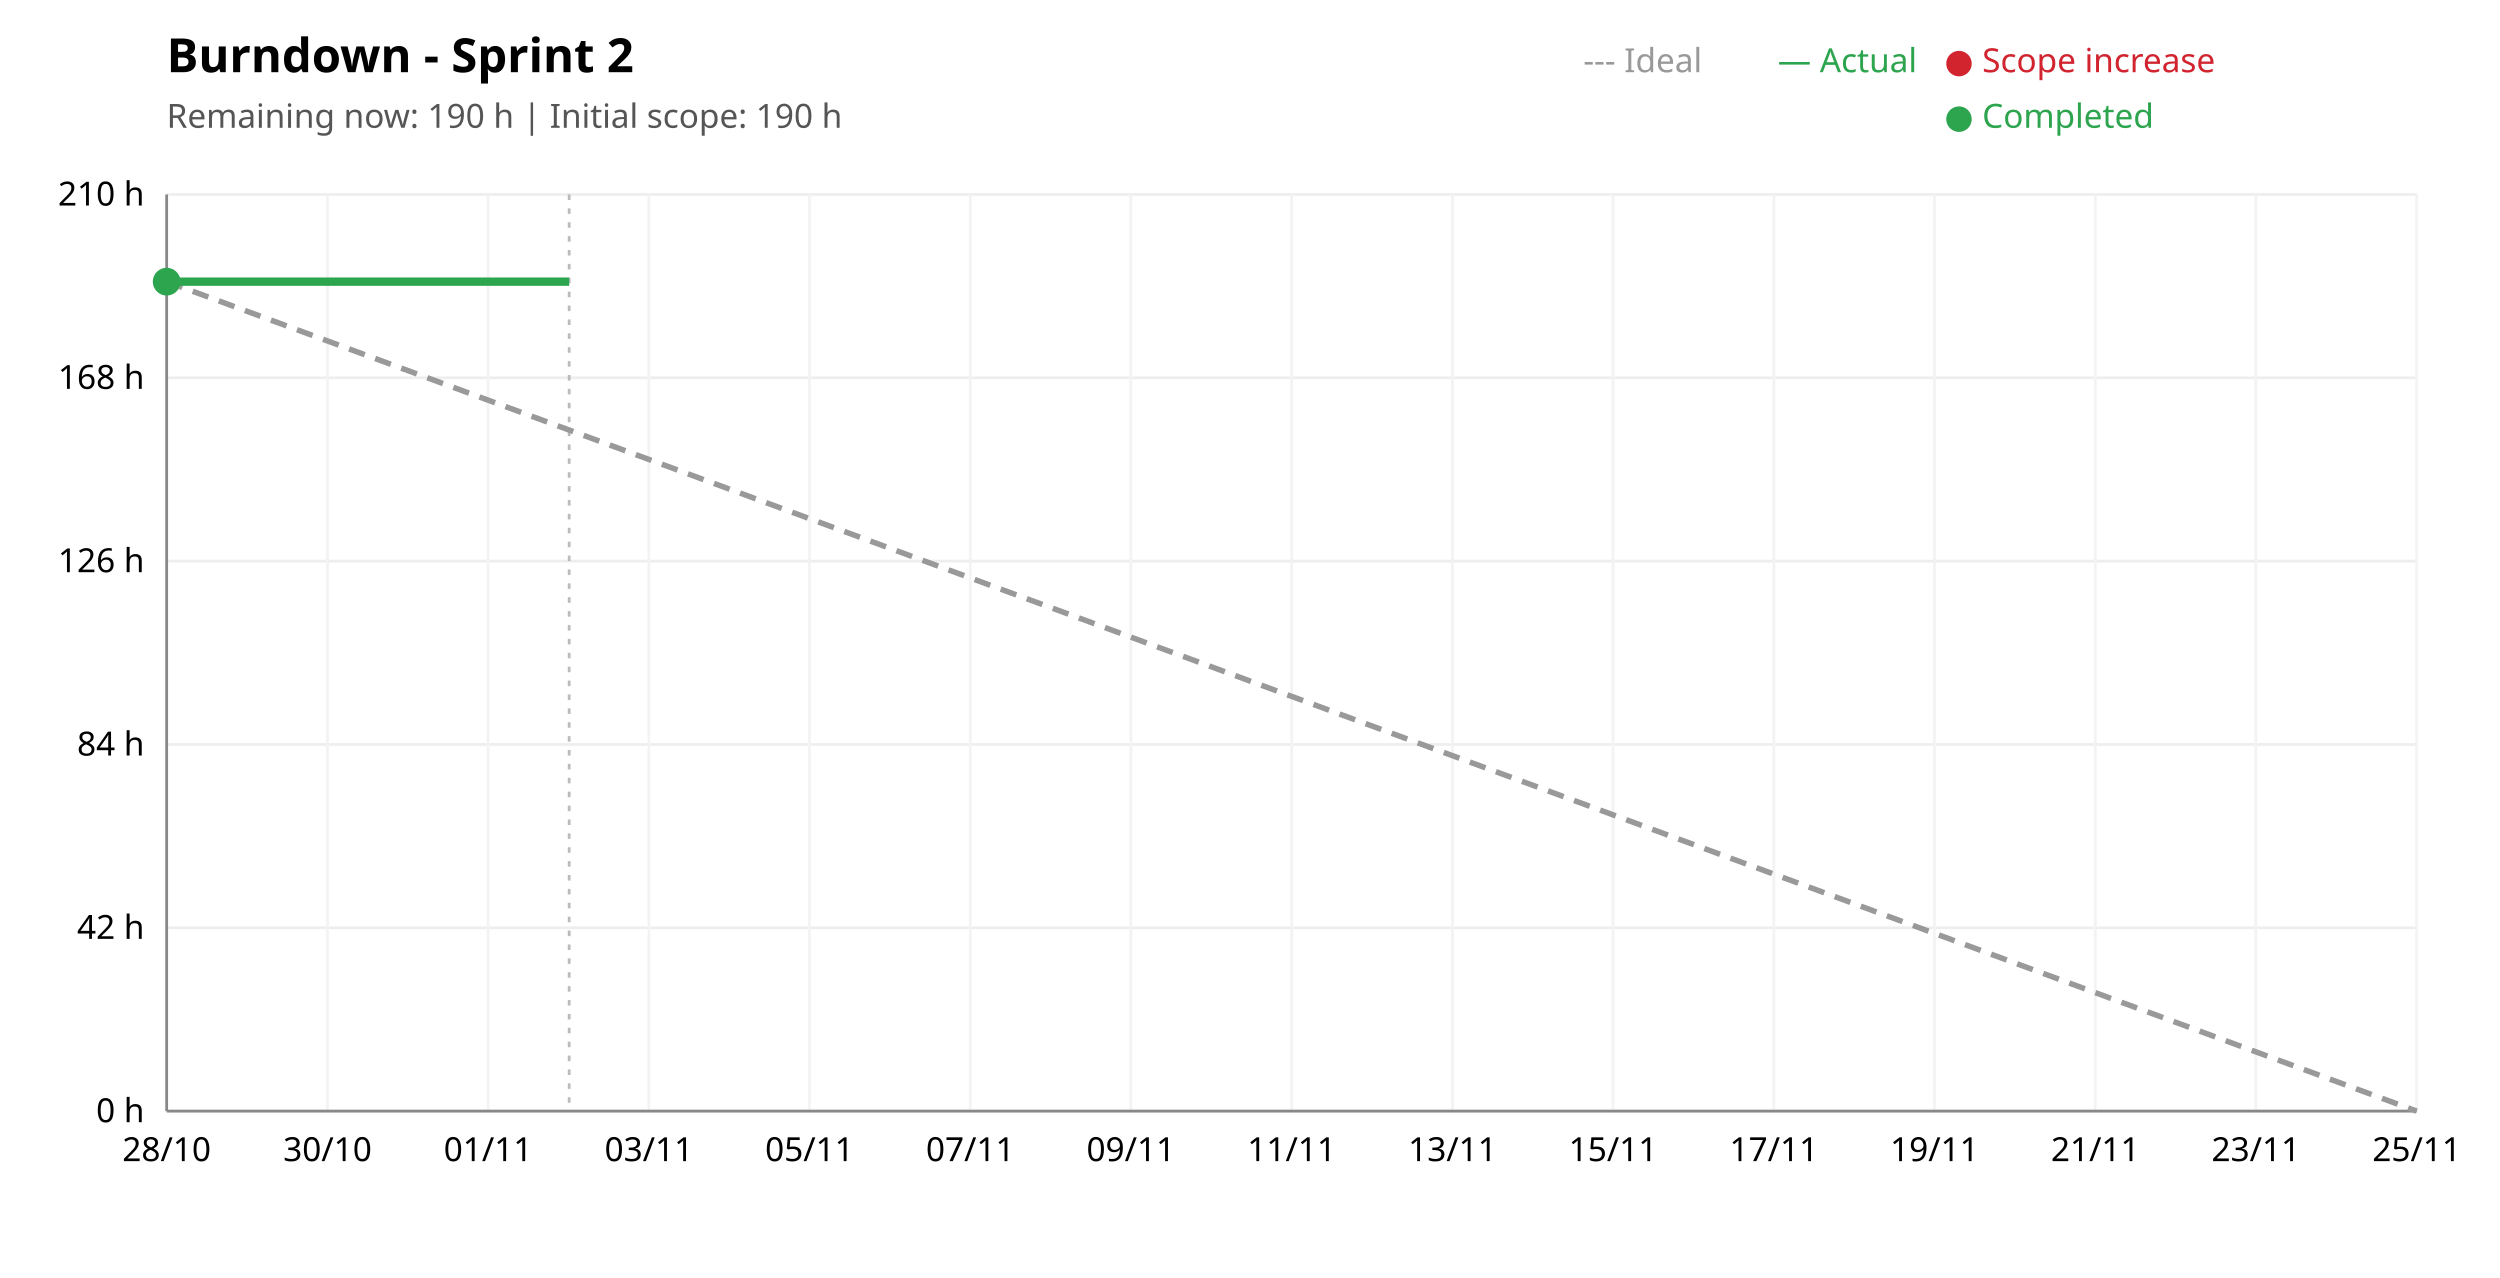
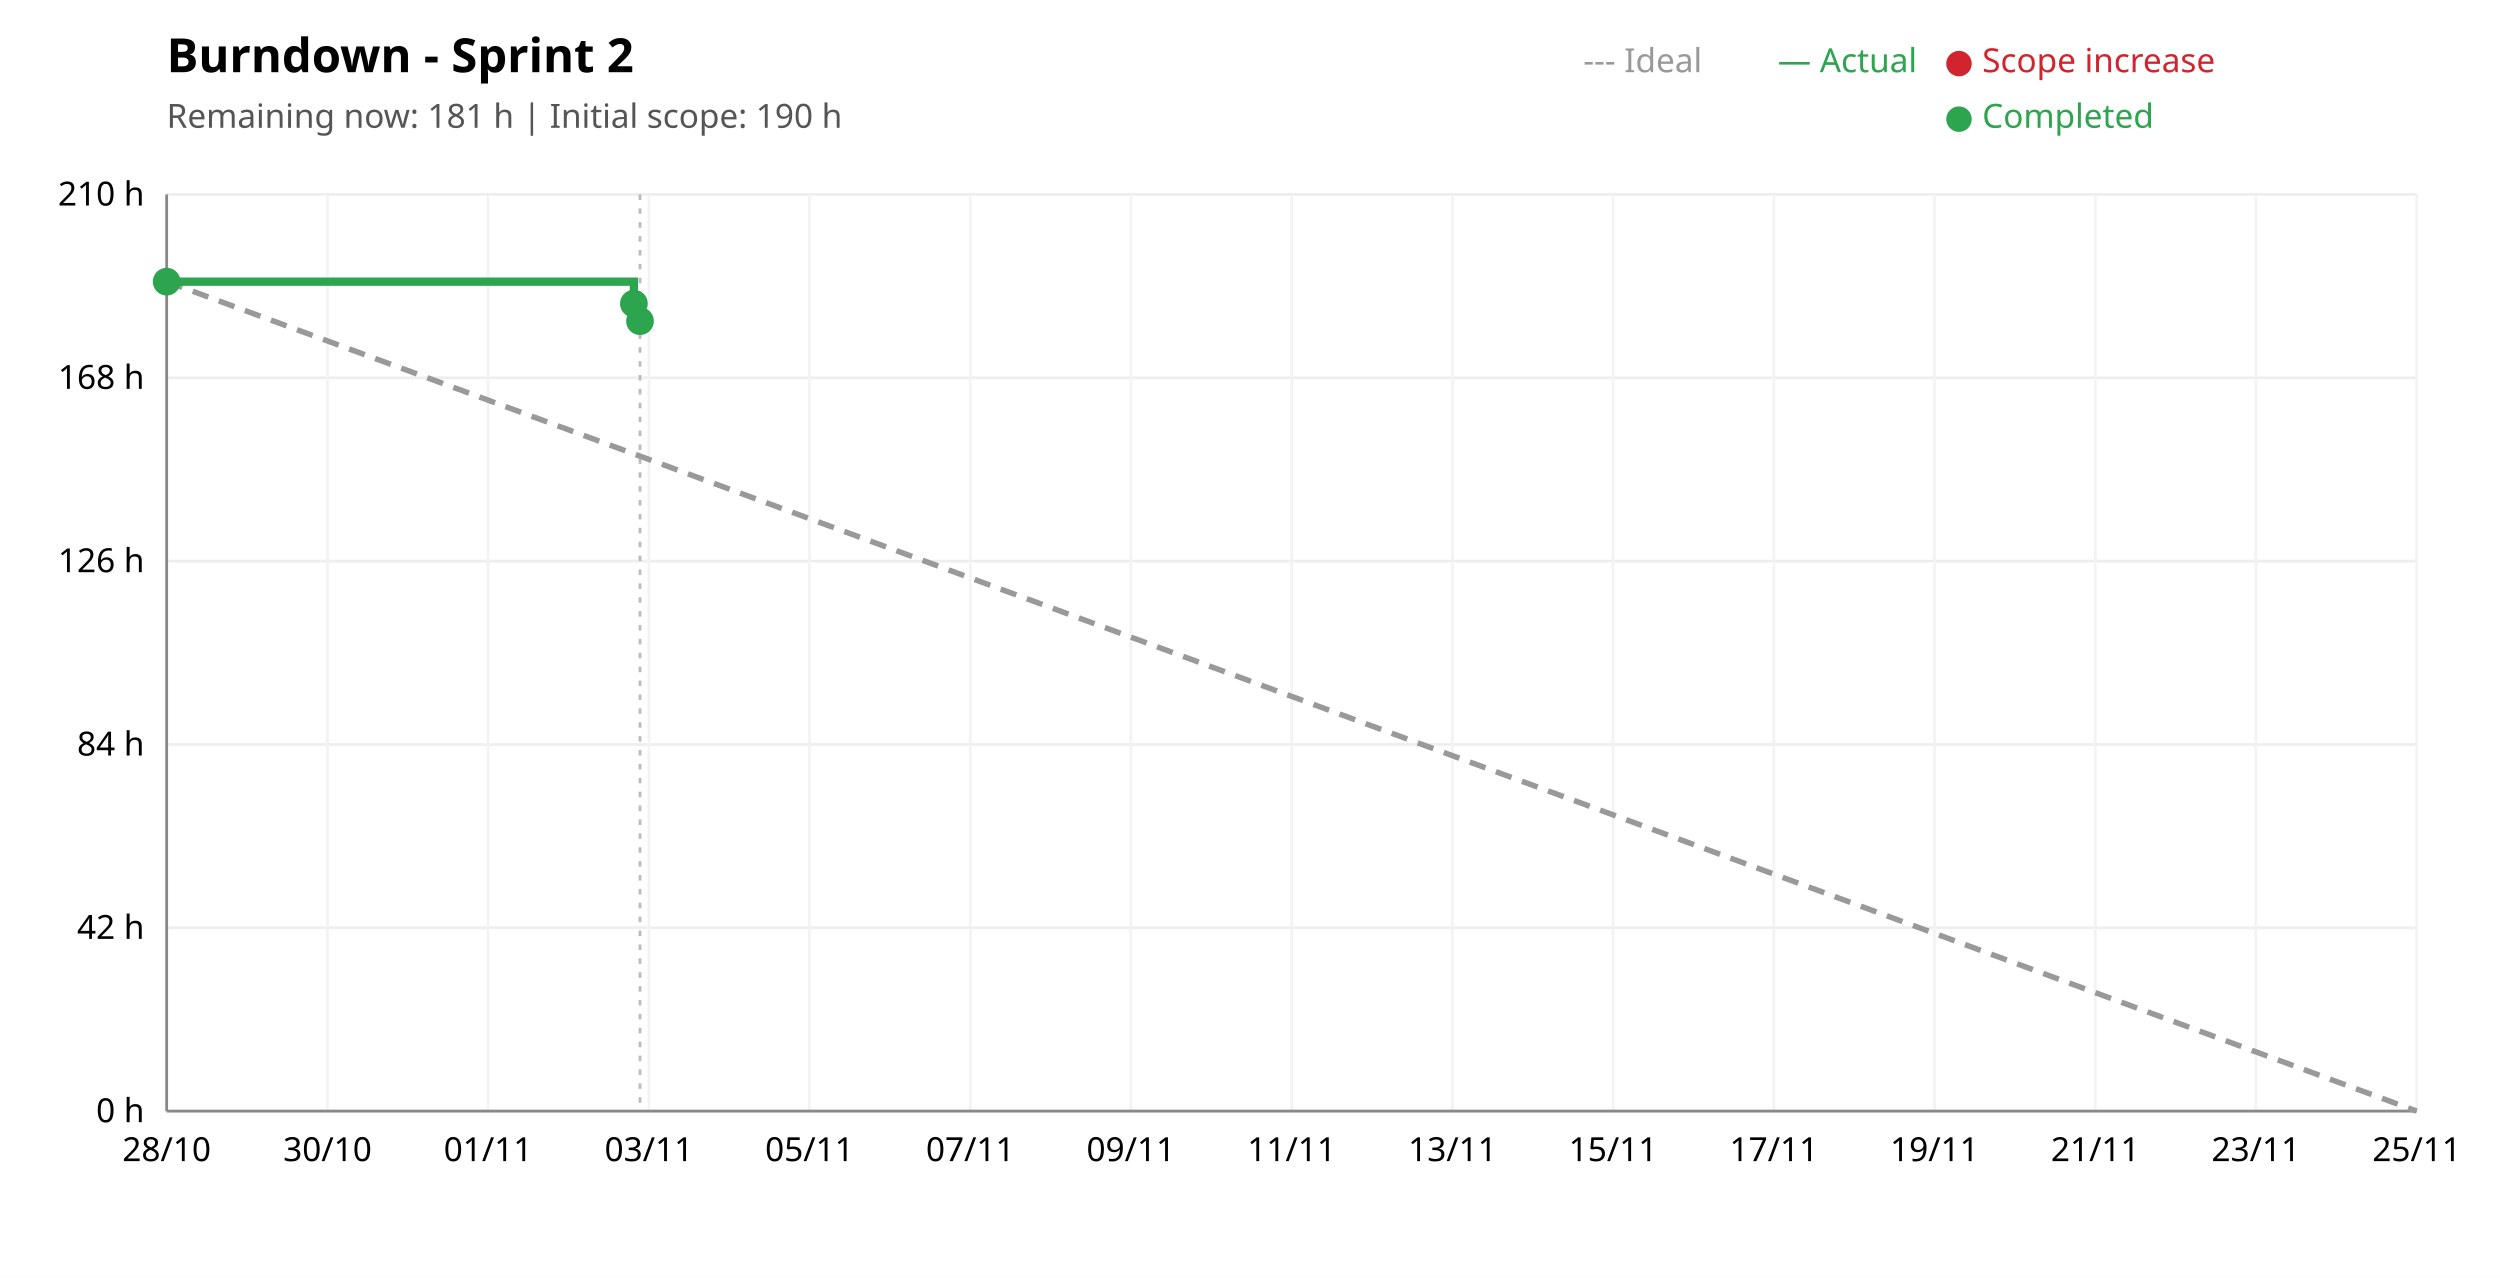
<svg xmlns="http://www.w3.org/2000/svg" width="900" height="460" font-family="sans-serif" font-size="12">
  <rect width="100%" height="100%" fill="white" />
  <text x="60" y="26" font-size="17" font-weight="bold">Burndown - Sprint 2</text>
-   <text x="60" y="46" fill="#555">Remaining now: 190 h  |  Initial scope: 190 h</text>
+   <text x="60" y="46" fill="#555">Remaining now: 181 h  |  Initial scope: 190 h</text>
  <line x1="60" y1="400.0" x2="870" y2="400.0" stroke="#eee" />
  <text x="52" y="404.0" text-anchor="end">0 h</text>
  <line x1="60" y1="334.0" x2="870" y2="334.0" stroke="#eee" />
  <text x="52" y="338.0" text-anchor="end">42 h</text>
  <line x1="60" y1="268.0" x2="870" y2="268.0" stroke="#eee" />
  <text x="52" y="272.0" text-anchor="end">84 h</text>
  <line x1="60" y1="202.0" x2="870" y2="202.0" stroke="#eee" />
  <text x="52" y="206.0" text-anchor="end">126 h</text>
  <line x1="60" y1="136.0" x2="870" y2="136.0" stroke="#eee" />
  <text x="52" y="140.0" text-anchor="end">168 h</text>
  <line x1="60" y1="70.0" x2="870" y2="70.0" stroke="#eee" />
  <text x="52" y="74.0" text-anchor="end">210 h</text>
  <line x1="60.0" y1="70" x2="60.0" y2="400" stroke="#f3f3f3" />
  <text x="60.0" y="418" text-anchor="middle">28/10</text>
  <line x1="117.9" y1="70" x2="117.9" y2="400" stroke="#f3f3f3" />
  <text x="117.9" y="418" text-anchor="middle">30/10</text>
  <line x1="175.7" y1="70" x2="175.7" y2="400" stroke="#f3f3f3" />
  <text x="175.7" y="418" text-anchor="middle">01/11</text>
  <line x1="233.6" y1="70" x2="233.6" y2="400" stroke="#f3f3f3" />
  <text x="233.6" y="418" text-anchor="middle">03/11</text>
  <line x1="291.4" y1="70" x2="291.4" y2="400" stroke="#f3f3f3" />
  <text x="291.4" y="418" text-anchor="middle">05/11</text>
  <line x1="349.3" y1="70" x2="349.3" y2="400" stroke="#f3f3f3" />
  <text x="349.3" y="418" text-anchor="middle">07/11</text>
  <line x1="407.1" y1="70" x2="407.1" y2="400" stroke="#f3f3f3" />
  <text x="407.1" y="418" text-anchor="middle">09/11</text>
  <line x1="465.0" y1="70" x2="465.0" y2="400" stroke="#f3f3f3" />
  <text x="465.0" y="418" text-anchor="middle">11/11</text>
  <line x1="522.9" y1="70" x2="522.9" y2="400" stroke="#f3f3f3" />
  <text x="522.9" y="418" text-anchor="middle">13/11</text>
  <line x1="580.7" y1="70" x2="580.7" y2="400" stroke="#f3f3f3" />
  <text x="580.7" y="418" text-anchor="middle">15/11</text>
  <line x1="638.6" y1="70" x2="638.6" y2="400" stroke="#f3f3f3" />
  <text x="638.6" y="418" text-anchor="middle">17/11</text>
  <line x1="696.4" y1="70" x2="696.4" y2="400" stroke="#f3f3f3" />
  <text x="696.4" y="418" text-anchor="middle">19/11</text>
  <line x1="754.3" y1="70" x2="754.3" y2="400" stroke="#f3f3f3" />
  <text x="754.3" y="418" text-anchor="middle">21/11</text>
  <line x1="812.1" y1="70" x2="812.1" y2="400" stroke="#f3f3f3" />
  <text x="812.1" y="418" text-anchor="middle">23/11</text>
  <line x1="870.0" y1="70" x2="870.0" y2="400" stroke="#f3f3f3" />
  <text x="870.0" y="418" text-anchor="middle">25/11</text>
  <line x1="60" y1="400" x2="870" y2="400" stroke="#888" />
  <line x1="60" y1="70" x2="60" y2="400" stroke="#888" />
-   <line x1="204.9" y1="70" x2="204.9" y2="400" stroke="#bbb" stroke-dasharray="2 3" />
+   <line x1="230.4" y1="70" x2="230.4" y2="400" stroke="#bbb" stroke-dasharray="2 3" />
  <polyline points="60.0,101.4 870.0,400.0" fill="none" stroke="#999" stroke-dasharray="6 4" stroke-width="2" />
-   <polyline points="60.0,101.4 204.9,101.4" fill="none" stroke="#2da44e" stroke-width="3" />
+   <polyline points="60.0,101.4 228.2,101.4 228.2,109.3 230.4,109.3 230.4,115.6 230.4,115.6" fill="none" stroke="#2da44e" stroke-width="3" />
+   <circle cx="228.2" cy="109.3" r="5" fill="#2da44e" />
+   <circle cx="230.4" cy="115.6" r="5" fill="#2da44e" />
  <circle cx="60.0" cy="101.4" r="5" fill="#2da44e" />
  <text x="570" y="26" fill="#999">--- Ideal</text>
  <text x="640" y="26" fill="#2da44e">— Actual</text>
  <text x="700" y="26" fill="#d1242f">● Scope increase</text>
  <text x="700" y="46" fill="#2da44e">● Completed</text>
</svg>
